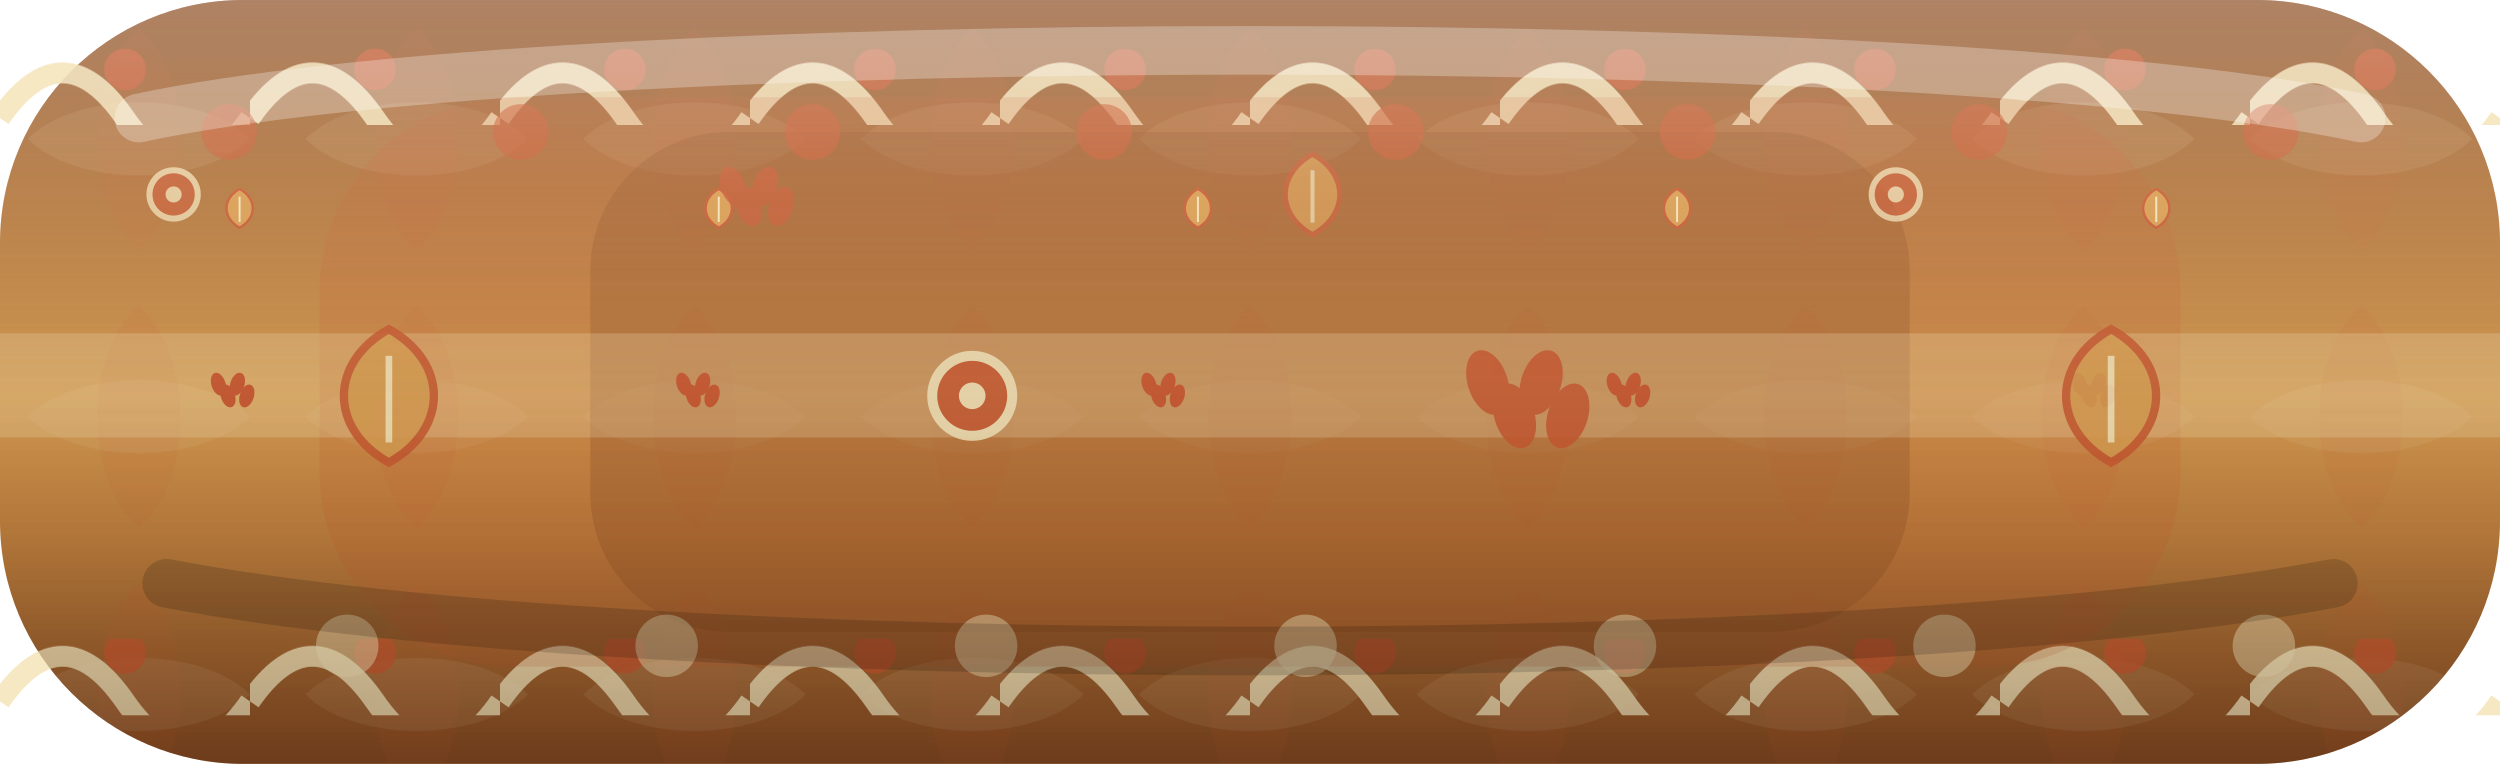
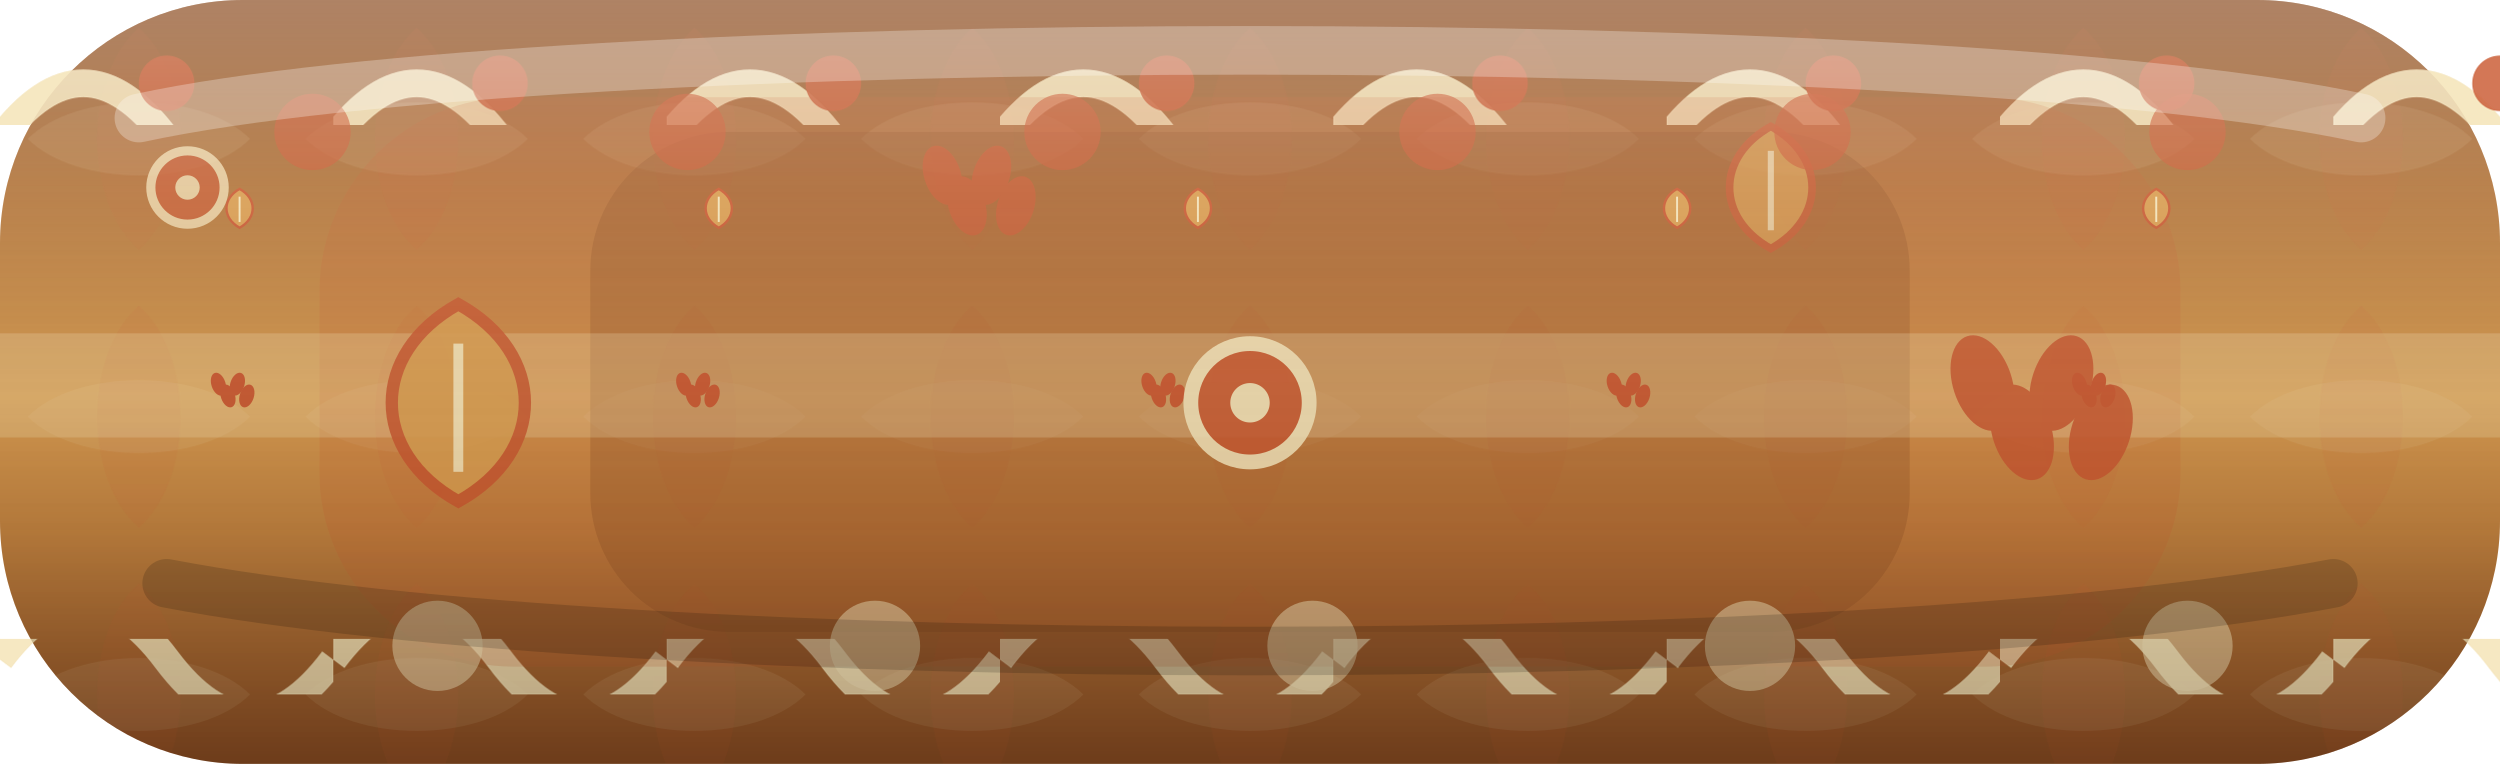
<svg xmlns="http://www.w3.org/2000/svg" width="720" height="220" viewBox="0 0 720 220">
  <defs>
    <linearGradient id="bg" x1="0" y1="0" x2="0" y2="1">
      <stop offset="0%" stop-color="#8c4d22" />
      <stop offset="52%" stop-color="#d99b4d" />
      <stop offset="100%" stop-color="#8c4d22" />
    </linearGradient>
    <linearGradient id="satin" x1="0" y1="0" x2="0" y2="1">
      <stop offset="0%" stop-color="rgba(255,255,255,0.30)" />
      <stop offset="24%" stop-color="rgba(255,255,255,0.12)" />
      <stop offset="70%" stop-color="rgba(0,0,0,0.06)" />
      <stop offset="100%" stop-color="rgba(0,0,0,0.22)" />
    </linearGradient>
    <pattern id="brocade-thanksgiving" width="80" height="80" patternUnits="userSpaceOnUse">
      <path d="M 40 8 C 56 22, 56 58, 40 72 C 24 58, 24 22, 40 8 Z" fill="#c9582f" opacity="0.10" />
      <path d="M 8 40 C 22 26, 58 26, 72 40 C 58 54, 22 54, 8 40 Z" fill="#f4e3b7" opacity="0.10" />
    </pattern>
-     <pattern id="trim-thanksgiving" width="72" height="42" patternUnits="userSpaceOnUse">
-       <path d="M 0 34 Q 18 8 36 34 T 72 34" stroke="#f4e3b7" stroke-width="6" fill="none" opacity="0.92" />
-       <circle cx="36" cy="20" r="6" fill="#c9582f" opacity="0.86" />
+     <pattern id="trim-thanksgiving" width="96" height="50" patternUnits="userSpaceOnUse">
+       <path d="M 0 40 Q 24 8 48 40 T 96 40" stroke="#f4e3b7" stroke-width="8" fill="none" opacity="0.94" />
+       <circle cx="48" cy="24" r="8" fill="#c9582f" opacity="0.9" />
    </pattern>
  </defs>
  <rect width="720" height="220" rx="70" fill="url(#bg)" />
  <rect x="0" y="0" width="720" height="220" rx="70" fill="url(#brocade-thanksgiving)" />
  <rect x="0" y="14" width="720" height="22" fill="url(#trim-thanksgiving)" opacity="0.90" />
  <rect x="0" y="184" width="720" height="22" fill="url(#trim-thanksgiving)" opacity="0.90" />
  <rect x="92" y="28" width="536" height="164" rx="56" fill="#c9582f" opacity="0.18" />
  <rect x="170" y="38" width="380" height="144" rx="40" fill="#8c4d22" opacity="0.30" />
  <rect x="0" y="96" width="720" height="30" fill="#f4e3b7" opacity="0.26" />
  <g transform="translate(67 112)">
    <ellipse cx="-4.08" cy="-1.36" rx="2.04" ry="3.4" fill="#c9582f" transform="rotate(-18 -4.08 -1.36)" />
    <ellipse cx="-1.36" cy="2.04" rx="2.04" ry="3.4" fill="#c9582f" transform="rotate(-18 -1.36 2.04)" />
    <ellipse cx="1.36" cy="-1.36" rx="2.04" ry="3.4" fill="#c9582f" transform="rotate(18 1.36 -1.36)" />
    <ellipse cx="4.08" cy="2.04" rx="2.04" ry="3.4" fill="#c9582f" transform="rotate(18 4.08 2.04)" />
  </g>
  <g transform="translate(201 112)">
    <ellipse cx="-4.08" cy="-1.36" rx="2.04" ry="3.4" fill="#c9582f" transform="rotate(-18 -4.08 -1.36)" />
    <ellipse cx="-1.36" cy="2.04" rx="2.04" ry="3.4" fill="#c9582f" transform="rotate(-18 -1.36 2.04)" />
    <ellipse cx="1.36" cy="-1.36" rx="2.04" ry="3.4" fill="#c9582f" transform="rotate(18 1.36 -1.36)" />
    <ellipse cx="4.08" cy="2.04" rx="2.04" ry="3.4" fill="#c9582f" transform="rotate(18 4.08 2.04)" />
  </g>
  <g transform="translate(335 112)">
    <ellipse cx="-4.08" cy="-1.36" rx="2.04" ry="3.4" fill="#c9582f" transform="rotate(-18 -4.08 -1.36)" />
    <ellipse cx="-1.36" cy="2.04" rx="2.04" ry="3.4" fill="#c9582f" transform="rotate(-18 -1.36 2.04)" />
    <ellipse cx="1.36" cy="-1.36" rx="2.04" ry="3.4" fill="#c9582f" transform="rotate(18 1.36 -1.36)" />
    <ellipse cx="4.08" cy="2.04" rx="2.04" ry="3.4" fill="#c9582f" transform="rotate(18 4.08 2.04)" />
  </g>
  <g transform="translate(469 112)">
    <ellipse cx="-4.08" cy="-1.36" rx="2.04" ry="3.4" fill="#c9582f" transform="rotate(-18 -4.08 -1.36)" />
    <ellipse cx="-1.36" cy="2.04" rx="2.04" ry="3.4" fill="#c9582f" transform="rotate(-18 -1.36 2.04)" />
    <ellipse cx="1.36" cy="-1.36" rx="2.04" ry="3.4" fill="#c9582f" transform="rotate(18 1.36 -1.36)" />
    <ellipse cx="4.08" cy="2.04" rx="2.04" ry="3.4" fill="#c9582f" transform="rotate(18 4.08 2.04)" />
  </g>
  <g transform="translate(603 112)">
    <ellipse cx="-4.08" cy="-1.36" rx="2.04" ry="3.4" fill="#c9582f" transform="rotate(-18 -4.08 -1.36)" />
    <ellipse cx="-1.36" cy="2.04" rx="2.04" ry="3.4" fill="#c9582f" transform="rotate(-18 -1.36 2.04)" />
    <ellipse cx="1.36" cy="-1.36" rx="2.04" ry="3.4" fill="#c9582f" transform="rotate(18 1.36 -1.36)" />
    <ellipse cx="4.08" cy="2.04" rx="2.04" ry="3.4" fill="#c9582f" transform="rotate(18 4.08 2.04)" />
  </g>
  <g transform="translate(69 60)">
    <path d="M 0 -5.6 C 5.04 -2.8, 5.04 2.8, 0 5.6 C -5.04 2.8, -5.04 -2.8, 0 -5.6 Z" fill="#d99b4d" stroke="#c9582f" stroke-width="0.7" />
    <path d="M 0 -3.36 L 0 3.92" stroke="#f4e3b7" stroke-width="0.56" />
  </g>
  <g transform="translate(207 60)">
    <path d="M 0 -5.6 C 5.04 -2.8, 5.04 2.8, 0 5.6 C -5.04 2.8, -5.04 -2.8, 0 -5.6 Z" fill="#d99b4d" stroke="#c9582f" stroke-width="0.7" />
    <path d="M 0 -3.36 L 0 3.92" stroke="#f4e3b7" stroke-width="0.56" />
  </g>
  <g transform="translate(345 60)">
    <path d="M 0 -5.6 C 5.04 -2.8, 5.04 2.8, 0 5.6 C -5.04 2.8, -5.04 -2.8, 0 -5.6 Z" fill="#d99b4d" stroke="#c9582f" stroke-width="0.7" />
    <path d="M 0 -3.36 L 0 3.92" stroke="#f4e3b7" stroke-width="0.56" />
  </g>
  <g transform="translate(483 60)">
    <path d="M 0 -5.6 C 5.04 -2.8, 5.04 2.8, 0 5.6 C -5.04 2.8, -5.04 -2.8, 0 -5.6 Z" fill="#d99b4d" stroke="#c9582f" stroke-width="0.7" />
    <path d="M 0 -3.36 L 0 3.92" stroke="#f4e3b7" stroke-width="0.56" />
  </g>
  <g transform="translate(621 60)">
    <path d="M 0 -5.6 C 5.04 -2.8, 5.04 2.8, 0 5.6 C -5.04 2.8, -5.04 -2.8, 0 -5.6 Z" fill="#d99b4d" stroke="#c9582f" stroke-width="0.7" />
    <path d="M 0 -3.36 L 0 3.92" stroke="#f4e3b7" stroke-width="0.56" />
  </g>
  <g opacity="0.74">
-     <g transform="translate(50 56)">
-       <circle r="6.96" fill="#c9582f" stroke="#f4e3b7" stroke-width="1.74" />
-       <circle r="2.32" fill="#f4e3b7" />
+     <g transform="translate(54 54)">
+       <circle r="10.56" fill="#c9582f" stroke="#f4e3b7" stroke-width="2.64" />
+       <circle r="3.52" fill="#f4e3b7" />
    </g>
-     <g transform="translate(218 56)">
-       <ellipse cx="-6.96" cy="-2.32" rx="3.48" ry="5.8" fill="#c9582f" transform="rotate(-18 -6.96 -2.32)" />
-       <ellipse cx="-2.32" cy="3.48" rx="3.48" ry="5.8" fill="#c9582f" transform="rotate(-18 -2.32 3.48)" />
-       <ellipse cx="2.32" cy="-2.32" rx="3.48" ry="5.8" fill="#c9582f" transform="rotate(18 2.32 -2.32)" />
-       <ellipse cx="6.96" cy="3.48" rx="3.48" ry="5.8" fill="#c9582f" transform="rotate(18 6.96 3.48)" />
+     <g transform="translate(282 54)">
+       <ellipse cx="-10.56" cy="-3.52" rx="5.28" ry="8.8" fill="#c9582f" transform="rotate(-18 -10.56 -3.52)" />
+       <ellipse cx="-3.52" cy="5.28" rx="5.28" ry="8.8" fill="#c9582f" transform="rotate(-18 -3.52 5.28)" />
+       <ellipse cx="3.52" cy="-3.52" rx="5.28" ry="8.8" fill="#c9582f" transform="rotate(18 3.52 -3.52)" />
+       <ellipse cx="10.56" cy="5.28" rx="5.28" ry="8.8" fill="#c9582f" transform="rotate(18 10.56 5.28)" />
    </g>
-     <g transform="translate(378 56)">
-       <path d="M 0 -11.6 C 10.44 -5.8, 10.44 5.8, 0 11.6 C -10.44 5.8, -10.44 -5.8, 0 -11.6 Z" fill="#d99b4d" stroke="#c9582f" stroke-width="1.45" />
-       <path d="M 0 -6.96 L 0 8.12" stroke="#f4e3b7" stroke-width="1.16" />
-     </g>
-     <g transform="translate(546 56)">
-       <circle r="6.96" fill="#c9582f" stroke="#f4e3b7" stroke-width="1.74" />
-       <circle r="2.32" fill="#f4e3b7" />
+     <g transform="translate(510 54)">
+       <path d="M 0 -17.6 C 15.84 -8.8, 15.84 8.8, 0 17.6 C -15.84 8.8, -15.84 -8.8, 0 -17.6 Z" fill="#d99b4d" stroke="#c9582f" stroke-width="2.2" />
+       <path d="M 0 -10.56 L 0 12.32" stroke="#f4e3b7" stroke-width="1.76" />
    </g>
  </g>
  <g opacity="0.88">
-     <g transform="translate(112 114)">
-       <path d="M 0 -19.2 C 17.28 -9.6, 17.28 9.6, 0 19.2 C -17.28 9.6, -17.28 -9.6, 0 -19.2 Z" fill="#d99b4d" stroke="#c9582f" stroke-width="2.4" />
-       <path d="M 0 -11.52 L 0 13.44" stroke="#f4e3b7" stroke-width="1.92" />
+     <g transform="translate(132 116)">
+       <path d="M 0 -28.4 C 25.56 -14.2, 25.56 14.2, 0 28.4 C -25.56 14.2, -25.56 -14.2, 0 -28.4 Z" fill="#d99b4d" stroke="#c9582f" stroke-width="3.55" />
+       <path d="M 0 -17.04 L 0 19.88" stroke="#f4e3b7" stroke-width="2.84" />
    </g>
-     <g transform="translate(280 114)">
-       <circle r="11.52" fill="#c9582f" stroke="#f4e3b7" stroke-width="2.88" />
-       <circle r="3.84" fill="#f4e3b7" />
+     <g transform="translate(360 116)">
+       <circle r="17.04" fill="#c9582f" stroke="#f4e3b7" stroke-width="4.26" />
+       <circle r="5.68" fill="#f4e3b7" />
    </g>
-     <g transform="translate(440 114)">
-       <ellipse cx="-11.52" cy="-3.84" rx="5.76" ry="9.6" fill="#c9582f" transform="rotate(-18 -11.52 -3.84)" />
-       <ellipse cx="-3.84" cy="5.76" rx="5.76" ry="9.6" fill="#c9582f" transform="rotate(-18 -3.84 5.76)" />
-       <ellipse cx="3.84" cy="-3.84" rx="5.76" ry="9.6" fill="#c9582f" transform="rotate(18 3.84 -3.84)" />
-       <ellipse cx="11.52" cy="5.76" rx="5.76" ry="9.6" fill="#c9582f" transform="rotate(18 11.52 5.76)" />
-     </g>
-     <g transform="translate(608 114)">
-       <path d="M 0 -19.2 C 17.28 -9.6, 17.28 9.6, 0 19.2 C -17.28 9.6, -17.28 -9.6, 0 -19.2 Z" fill="#d99b4d" stroke="#c9582f" stroke-width="2.4" />
-       <path d="M 0 -11.52 L 0 13.44" stroke="#f4e3b7" stroke-width="1.92" />
+     <g transform="translate(588 116)">
+       <ellipse cx="-17.04" cy="-5.68" rx="8.52" ry="14.2" fill="#c9582f" transform="rotate(-18 -17.04 -5.68)" />
+       <ellipse cx="-5.68" cy="8.52" rx="8.52" ry="14.2" fill="#c9582f" transform="rotate(-18 -5.68 8.52)" />
+       <ellipse cx="5.68" cy="-5.68" rx="8.52" ry="14.2" fill="#c9582f" transform="rotate(18 5.68 -5.68)" />
+       <ellipse cx="17.04" cy="8.52" rx="8.52" ry="14.2" fill="#c9582f" transform="rotate(18 17.04 8.52)" />
    </g>
  </g>
  <g opacity="0.82">
-     <circle cx="66" cy="38" r="8" fill="#c9582f" opacity="0.78" />
-     <circle cx="150" cy="38" r="8" fill="#c9582f" opacity="0.78" />
-     <circle cx="234" cy="38" r="8" fill="#c9582f" opacity="0.78" />
-     <circle cx="318" cy="38" r="8" fill="#c9582f" opacity="0.78" />
-     <circle cx="402" cy="38" r="8" fill="#c9582f" opacity="0.78" />
-     <circle cx="486" cy="38" r="8" fill="#c9582f" opacity="0.78" />
-     <circle cx="570" cy="38" r="8" fill="#c9582f" opacity="0.78" />
-     <circle cx="654" cy="38" r="8" fill="#c9582f" opacity="0.78" />
+     <circle cx="90" cy="38" r="11" fill="#c9582f" opacity="0.82" />
+     <circle cx="198" cy="38" r="11" fill="#c9582f" opacity="0.82" />
+     <circle cx="306" cy="38" r="11" fill="#c9582f" opacity="0.82" />
+     <circle cx="414" cy="38" r="11" fill="#c9582f" opacity="0.82" />
+     <circle cx="522" cy="38" r="11" fill="#c9582f" opacity="0.82" />
+     <circle cx="630" cy="38" r="11" fill="#c9582f" opacity="0.82" />
  </g>
  <g opacity="0.72">
-     <circle cx="100" cy="186" r="9" fill="#f4e3b7" opacity="0.68" />
-     <circle cx="192" cy="186" r="9" fill="#f4e3b7" opacity="0.68" />
-     <circle cx="284" cy="186" r="9" fill="#f4e3b7" opacity="0.68" />
-     <circle cx="376" cy="186" r="9" fill="#f4e3b7" opacity="0.68" />
-     <circle cx="468" cy="186" r="9" fill="#f4e3b7" opacity="0.68" />
-     <circle cx="560" cy="186" r="9" fill="#f4e3b7" opacity="0.68" />
-     <circle cx="652" cy="186" r="9" fill="#f4e3b7" opacity="0.68" />
+     <circle cx="126" cy="186" r="13" fill="#f4e3b7" opacity="0.72" />
+     <circle cx="252" cy="186" r="13" fill="#f4e3b7" opacity="0.72" />
+     <circle cx="378" cy="186" r="13" fill="#f4e3b7" opacity="0.72" />
+     <circle cx="504" cy="186" r="13" fill="#f4e3b7" opacity="0.72" />
+     <circle cx="630" cy="186" r="13" fill="#f4e3b7" opacity="0.72" />
  </g>
  <rect x="0" y="0" width="720" height="220" rx="70" fill="url(#satin)" />
  <path d="M 40 34 C 160 8, 560 8, 680 34" stroke="rgba(255,255,255,0.28)" stroke-width="14" stroke-linecap="round" fill="none" />
  <path d="M 48 168 C 184 194, 536 194, 672 168" stroke="rgba(0,0,0,0.16)" stroke-width="14" stroke-linecap="round" fill="none" />
</svg>
